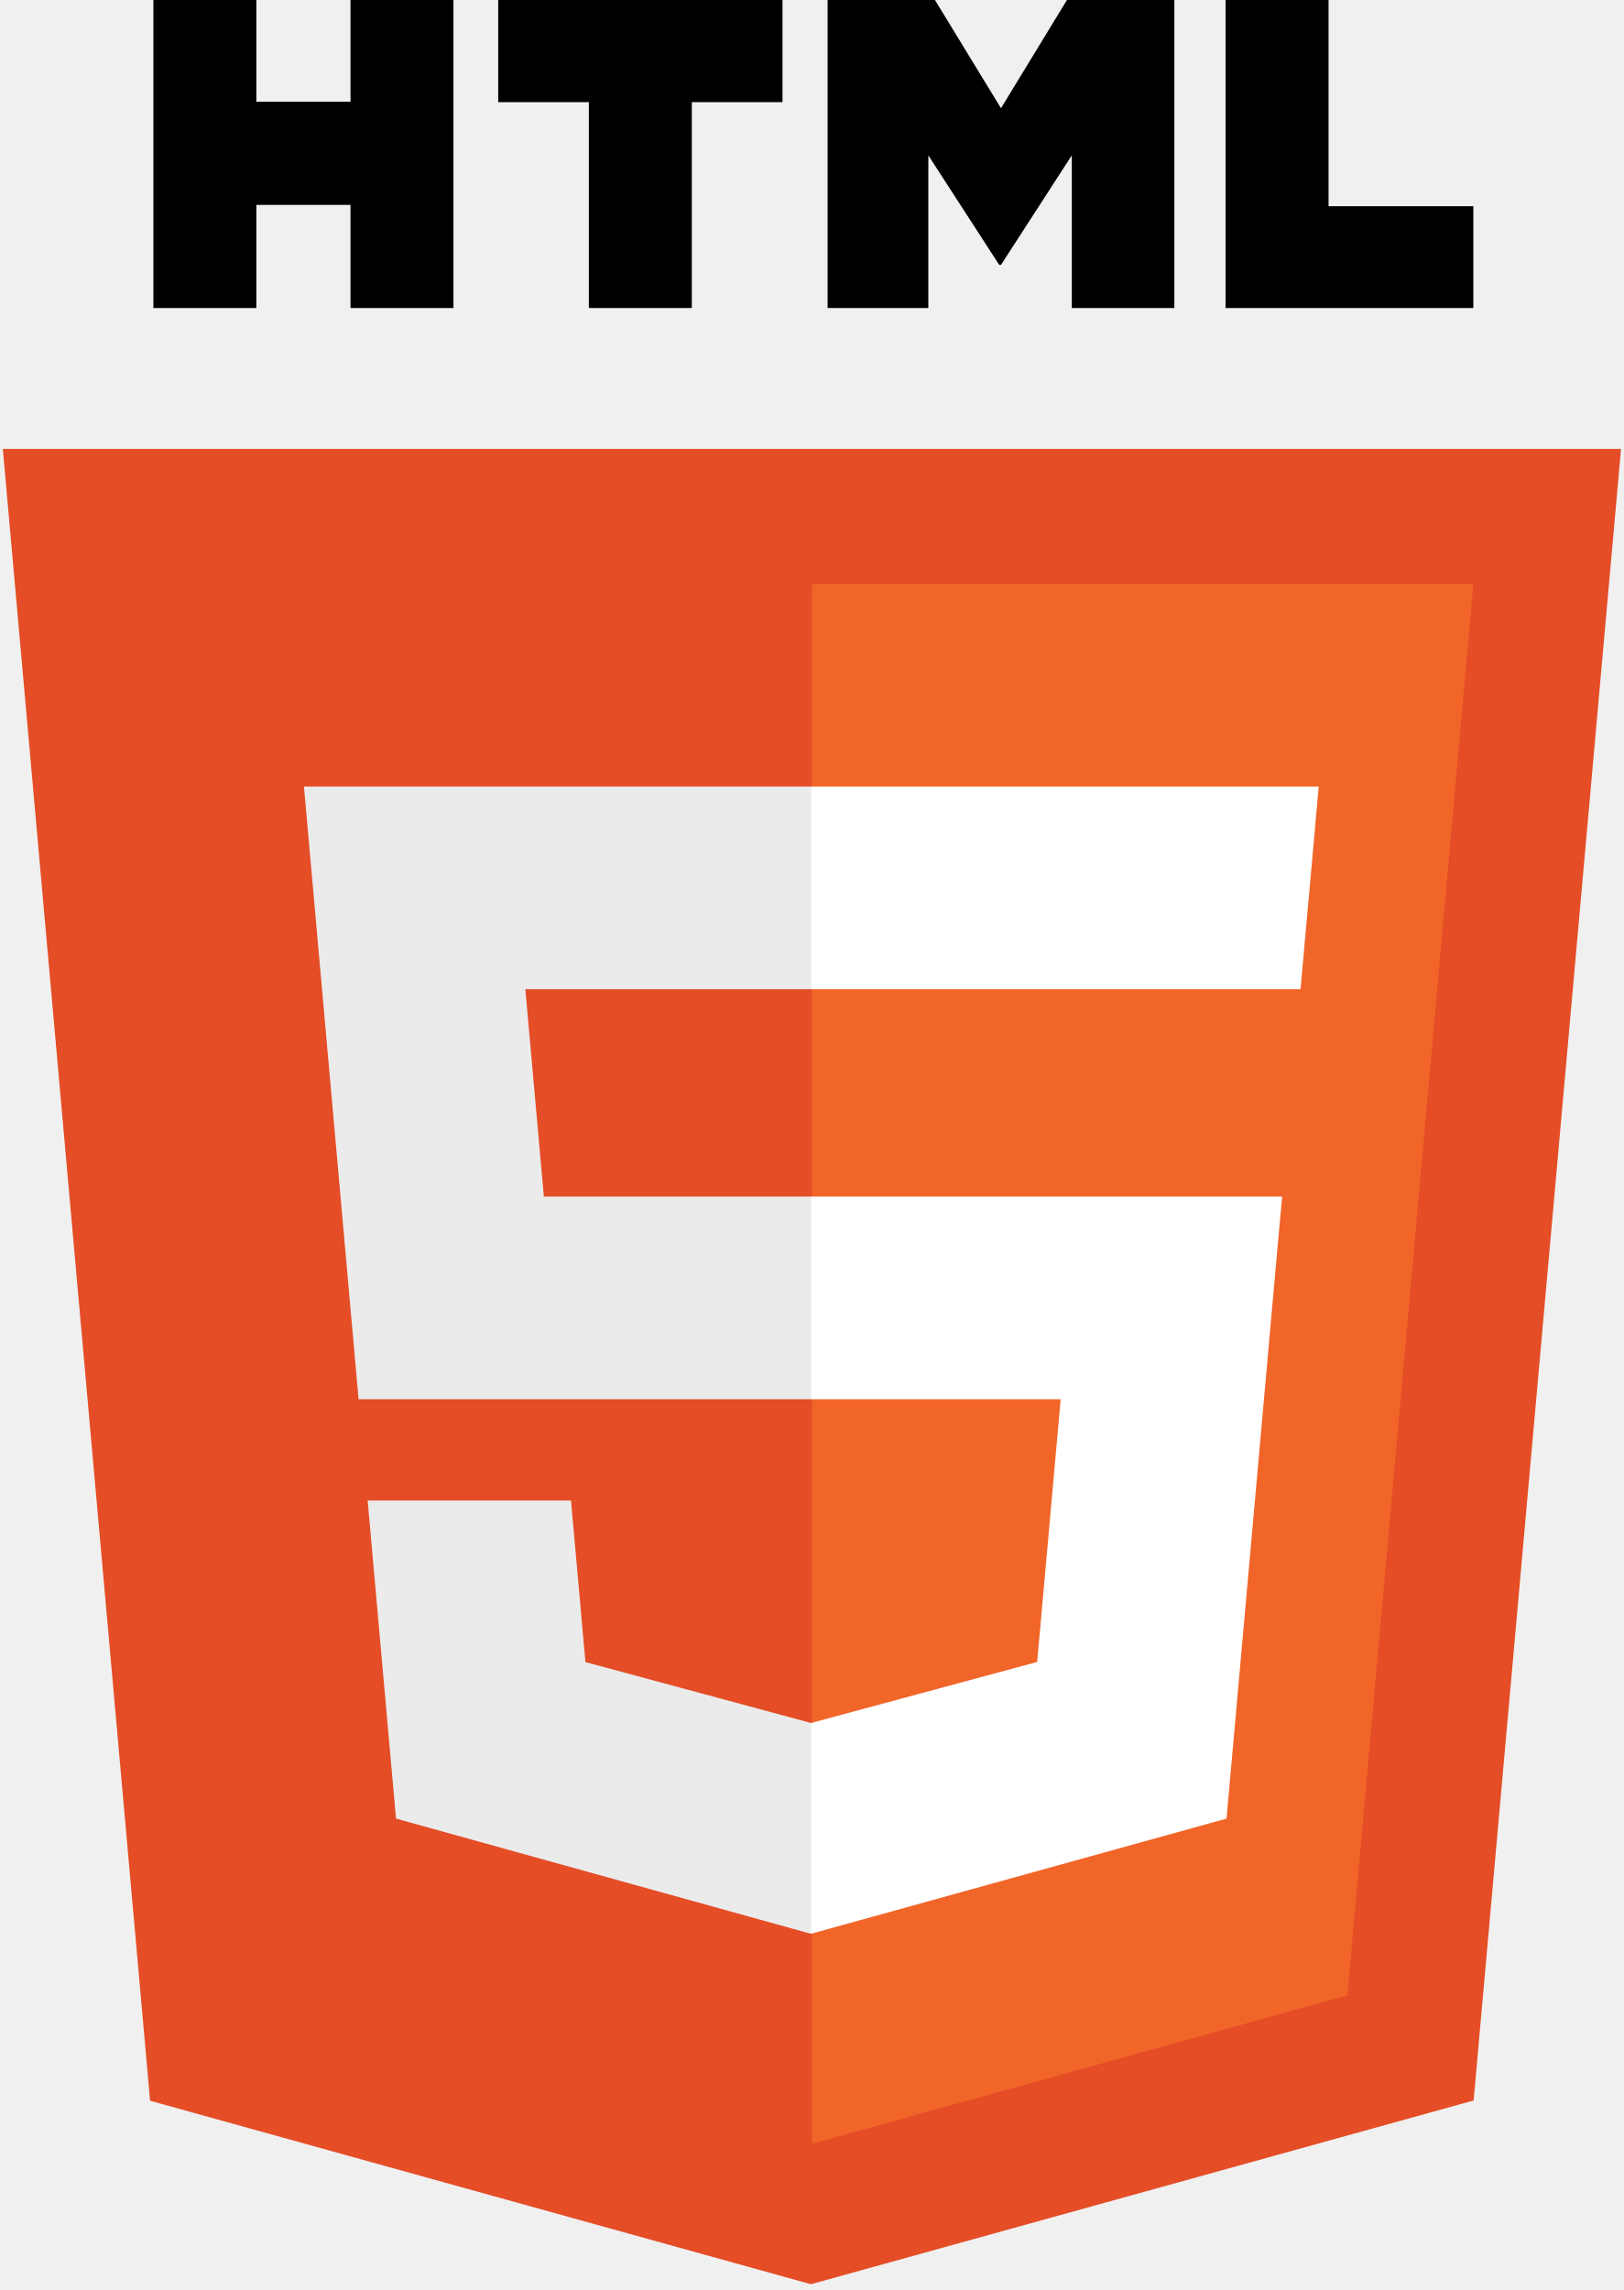
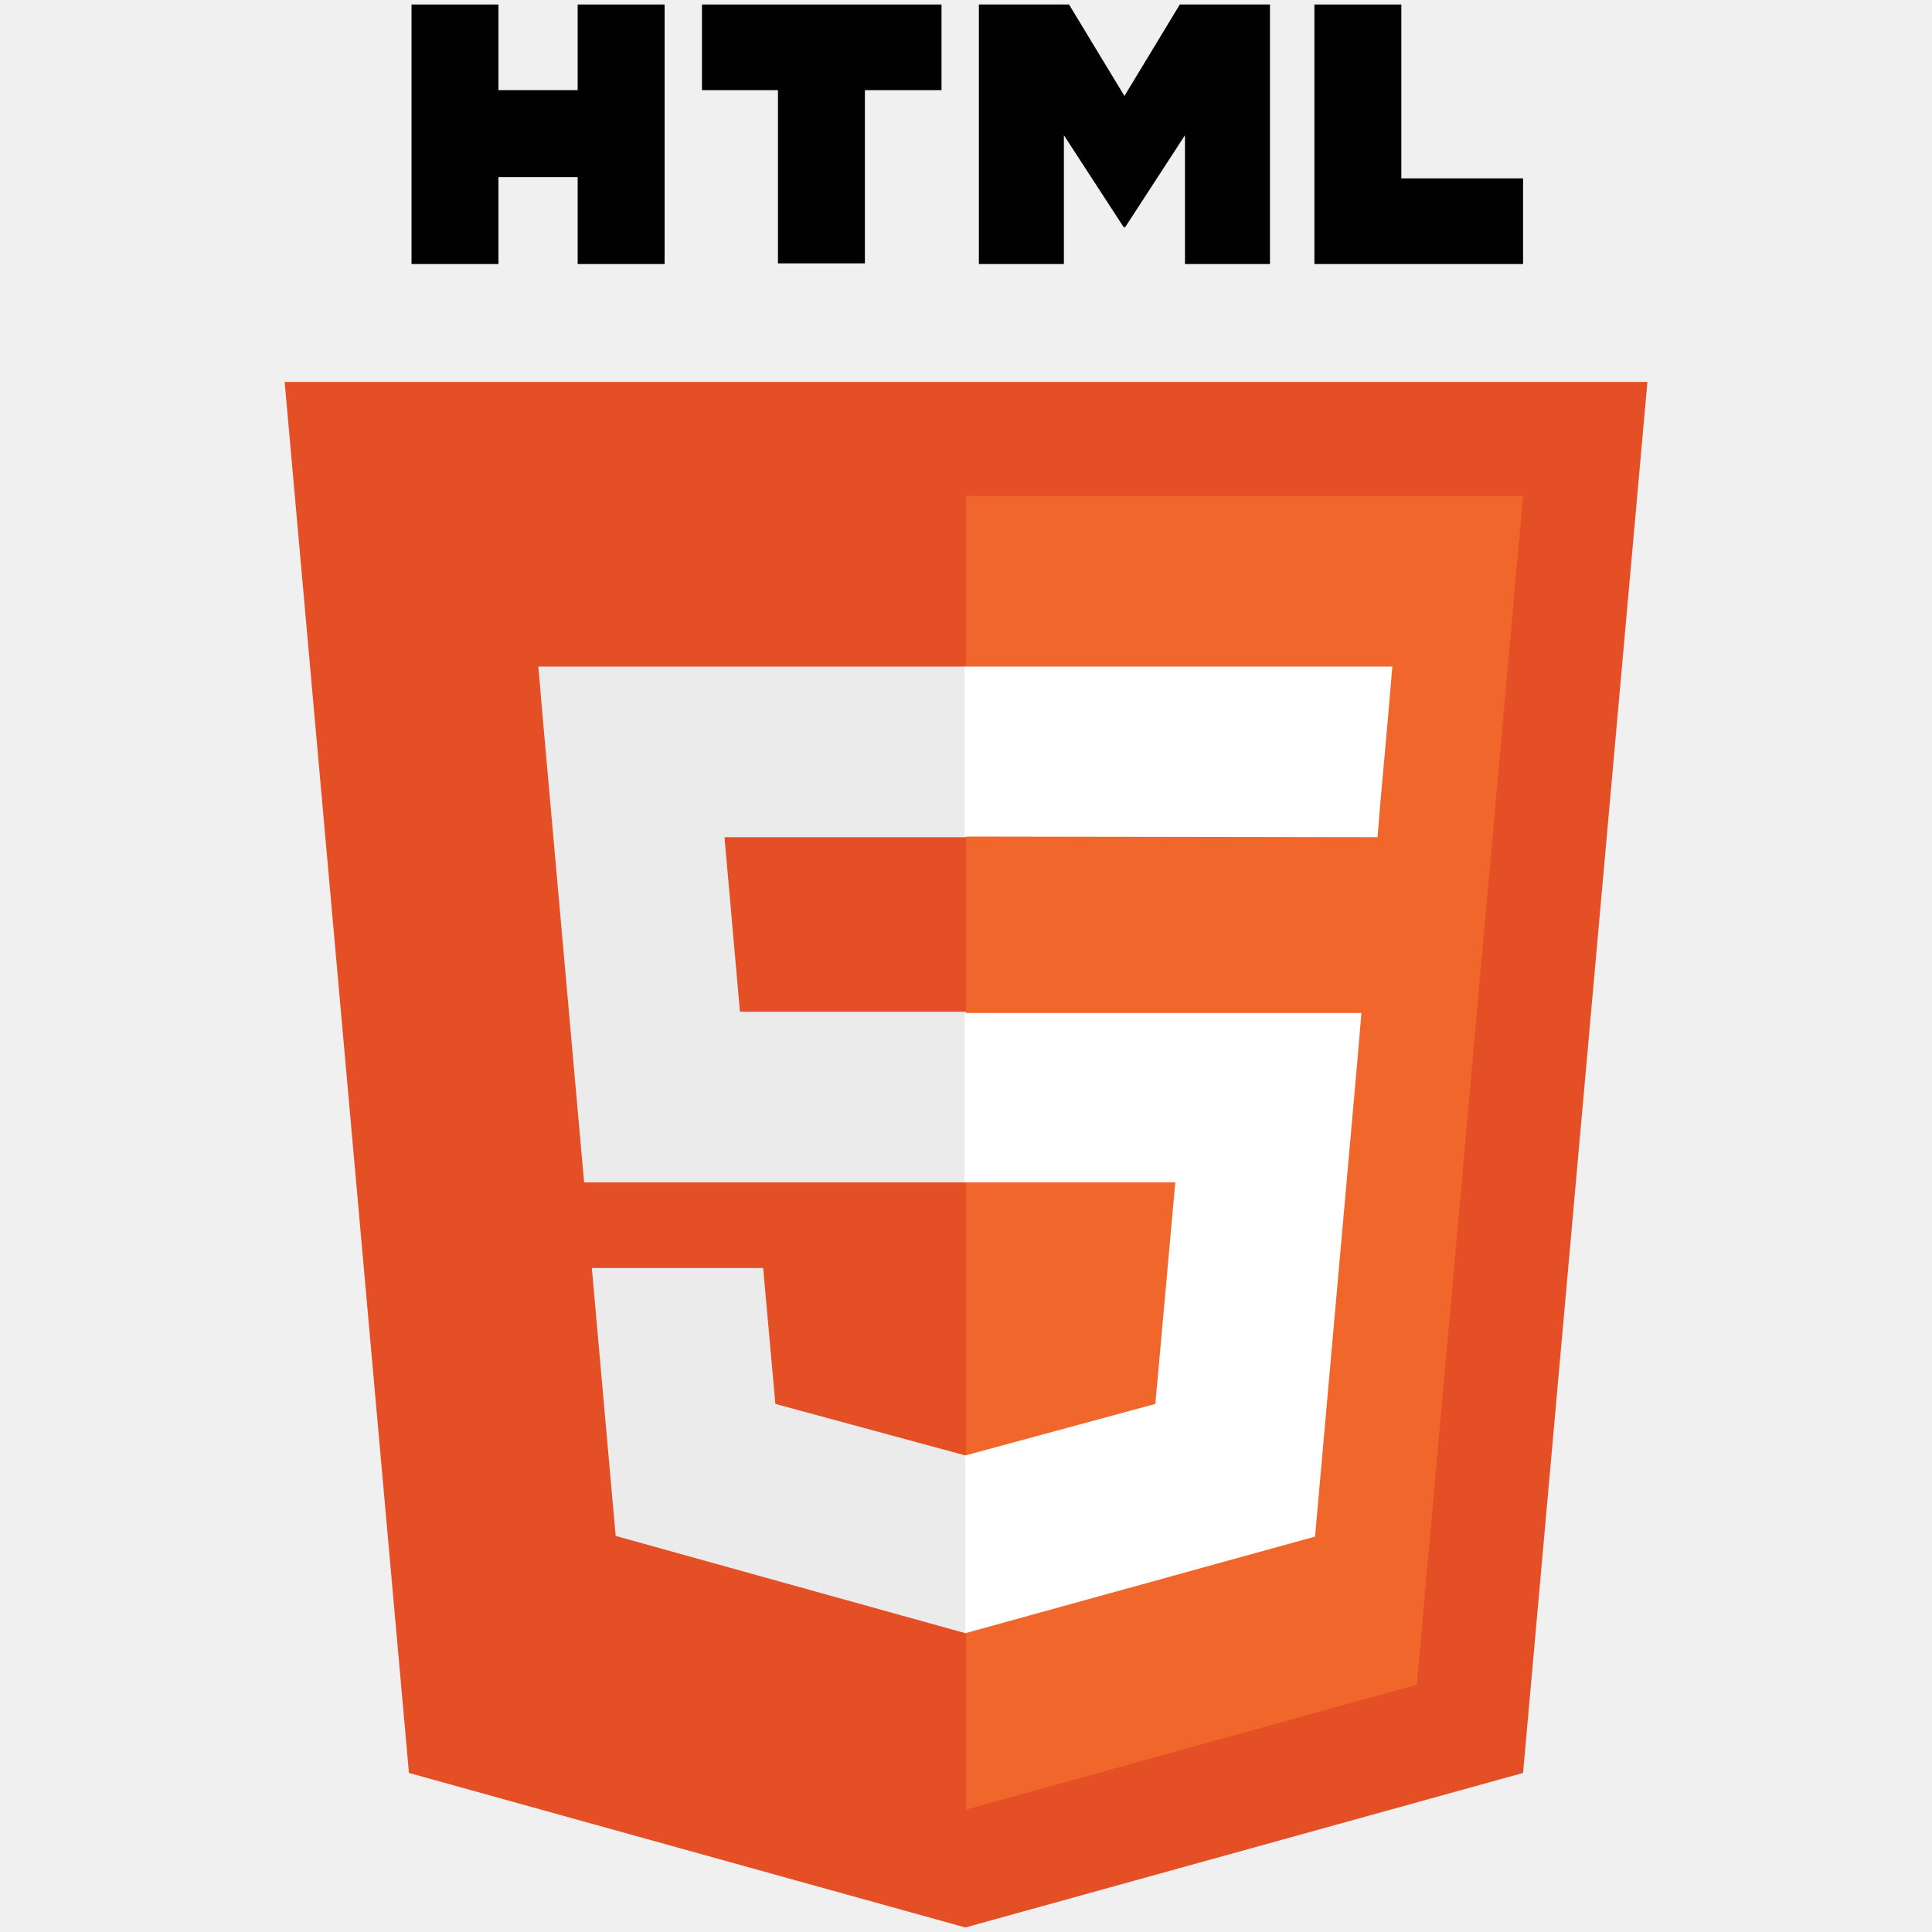
- <svg xmlns="http://www.w3.org/2000/svg" width="256px" height="361px" viewBox="0 0 256 361" version="1.1" preserveAspectRatio="xMinYMin meet">
-   <g>
-     <path d="M255.555,70.766 L232.314,331.125 L127.844,360.088 L23.662,331.166 L0.445,70.766 L255.555,70.766 L255.555,70.766 Z" fill="#E44D26" />
-     <path d="M128,337.95 L212.417,314.547 L232.278,92.057 L128,92.057 L128,337.95 L128,337.95 Z" fill="#F16529" />
-     <path d="M82.82,155.932 L128,155.932 L128,123.995 L47.917,123.995 L48.681,132.563 L56.531,220.573 L128,220.573 L128,188.636 L85.739,188.636 L82.82,155.932 L82.82,155.932 Z" fill="#EBEBEB" />
-     <path d="M90.018,236.542 L57.958,236.542 L62.432,286.688 L127.853,304.849 L128,304.808 L128,271.58 L127.86,271.617 L92.292,262.013 L90.018,236.542 L90.018,236.542 Z" fill="#EBEBEB" />
-     <path d="M24.181,0 L40.411,0 L40.411,16.035 L55.257,16.035 L55.257,0 L71.488,0 L71.488,48.558 L55.258,48.558 L55.258,32.298 L40.411,32.298 L40.411,48.558 L24.181,48.558 L24.181,0 L24.181,0 L24.181,0 Z" fill="#000000" />
-     <path d="M92.831,16.103 L78.543,16.103 L78.543,0 L123.357,0 L123.357,16.103 L109.062,16.103 L109.062,48.558 L92.832,48.558 L92.832,16.103 L92.831,16.103 L92.831,16.103 Z" fill="#000000" />
-     <path d="M130.469,0 L147.393,0 L157.803,17.062 L168.203,0 L185.132,0 L185.132,48.558 L168.969,48.558 L168.969,24.49 L157.803,41.755 L157.524,41.755 L146.35,24.49 L146.35,48.558 L130.469,48.558 L130.469,0 L130.469,0 Z" fill="#000000" />
-     <path d="M193.21,0 L209.445,0 L209.445,32.508 L232.269,32.508 L232.269,48.558 L193.21,48.558 L193.21,0 L193.21,0 Z" fill="#000000" />
-     <path d="M127.89,220.573 L167.217,220.573 L163.509,261.993 L127.89,271.607 L127.89,304.833 L193.362,286.688 L193.843,281.292 L201.348,197.212 L202.127,188.636 L127.89,188.636 L127.89,220.573 L127.89,220.573 Z" fill="#FFFFFF" />
-     <path d="M127.89,155.854 L127.89,155.932 L205.033,155.932 L205.673,148.754 L207.129,132.563 L207.892,123.995 L127.89,123.995 L127.89,155.854 L127.89,155.854 Z" fill="#FFFFFF" />
+ <svg xmlns="http://www.w3.org/2000/svg" version="1.1" id="Layer_1" x="0px" y="0px" viewBox="0 0 300 300" style="enable-background:new 0 0 300 300;" xml:space="preserve">
+   <style type="text/css">
+ 	.st0{fill:#E44F26;}
+ 	.st1{fill:#F1662A;}
+ 	.st2{fill:#EBEBEB;}
+ 	.st3{fill:#010101;}
+ 	.st4{fill:#FFFFFF;}
+ </style>
+   <g id="XMLID_12_">
+     <path id="XMLID_10_" class="st0" d="M255.8,59.4l-19.3,215.9l-86.6,24l-86.4-24l-19.3-216H255.8L255.8,59.4z" />
+     <path id="XMLID_9_" class="st1" d="M150,281l70-19.4L236.5,77H150V281L150,281z" />
+     <path id="XMLID_8_" class="st2" d="M112.5,130H150v-26.5H83.6l0.6,7.1l6.5,73H150v-26.5h-35.1L112.5,130L112.5,130z" />
+     <path id="XMLID_7_" class="st2" d="M118.5,196.9H91.9l3.7,41.6l54.3,15.1l0.1,0v-27.6l-0.1,0l-29.5-8L118.5,196.9L118.5,196.9z" />
+     <path id="XMLID_6_" class="st3" d="M63.9,0.7h13.5V14h12.3V0.7h13.5v40.3H89.7V27.5H77.4v13.5H63.9L63.9,0.7L63.9,0.7L63.9,0.7z" />
+     <path id="XMLID_5_" class="st3" d="M120.8,14H109V0.7h37.2V14h-11.9v26.9h-13.5L120.8,14L120.8,14L120.8,14z" />
+     <path id="XMLID_4_" class="st3" d="M152,0.7h14l8.6,14.2l8.6-14.2h14v40.3H184V21l-9.3,14.3h-0.2L165.2,21v20H152V0.7L152,0.7z" />
+     <path id="XMLID_3_" class="st3" d="M204.1,0.7h13.5v27h18.9v13.3h-32.4V0.7L204.1,0.7z" />
+     <path id="XMLID_2_" class="st4" d="M149.9,183.6h32.6l-3.1,34.4l-29.5,8v27.6l54.3-15l0.4-4.5l6.2-69.7l0.6-7.1h-61.6V183.6   L149.9,183.6z" />
+     <path id="XMLID_1_" class="st4" d="M149.9,129.9L149.9,129.9l64,0.1l0.5-6l1.2-13.4l0.6-7.1h-66.4V129.9L149.9,129.9z" />
  </g>
</svg>
